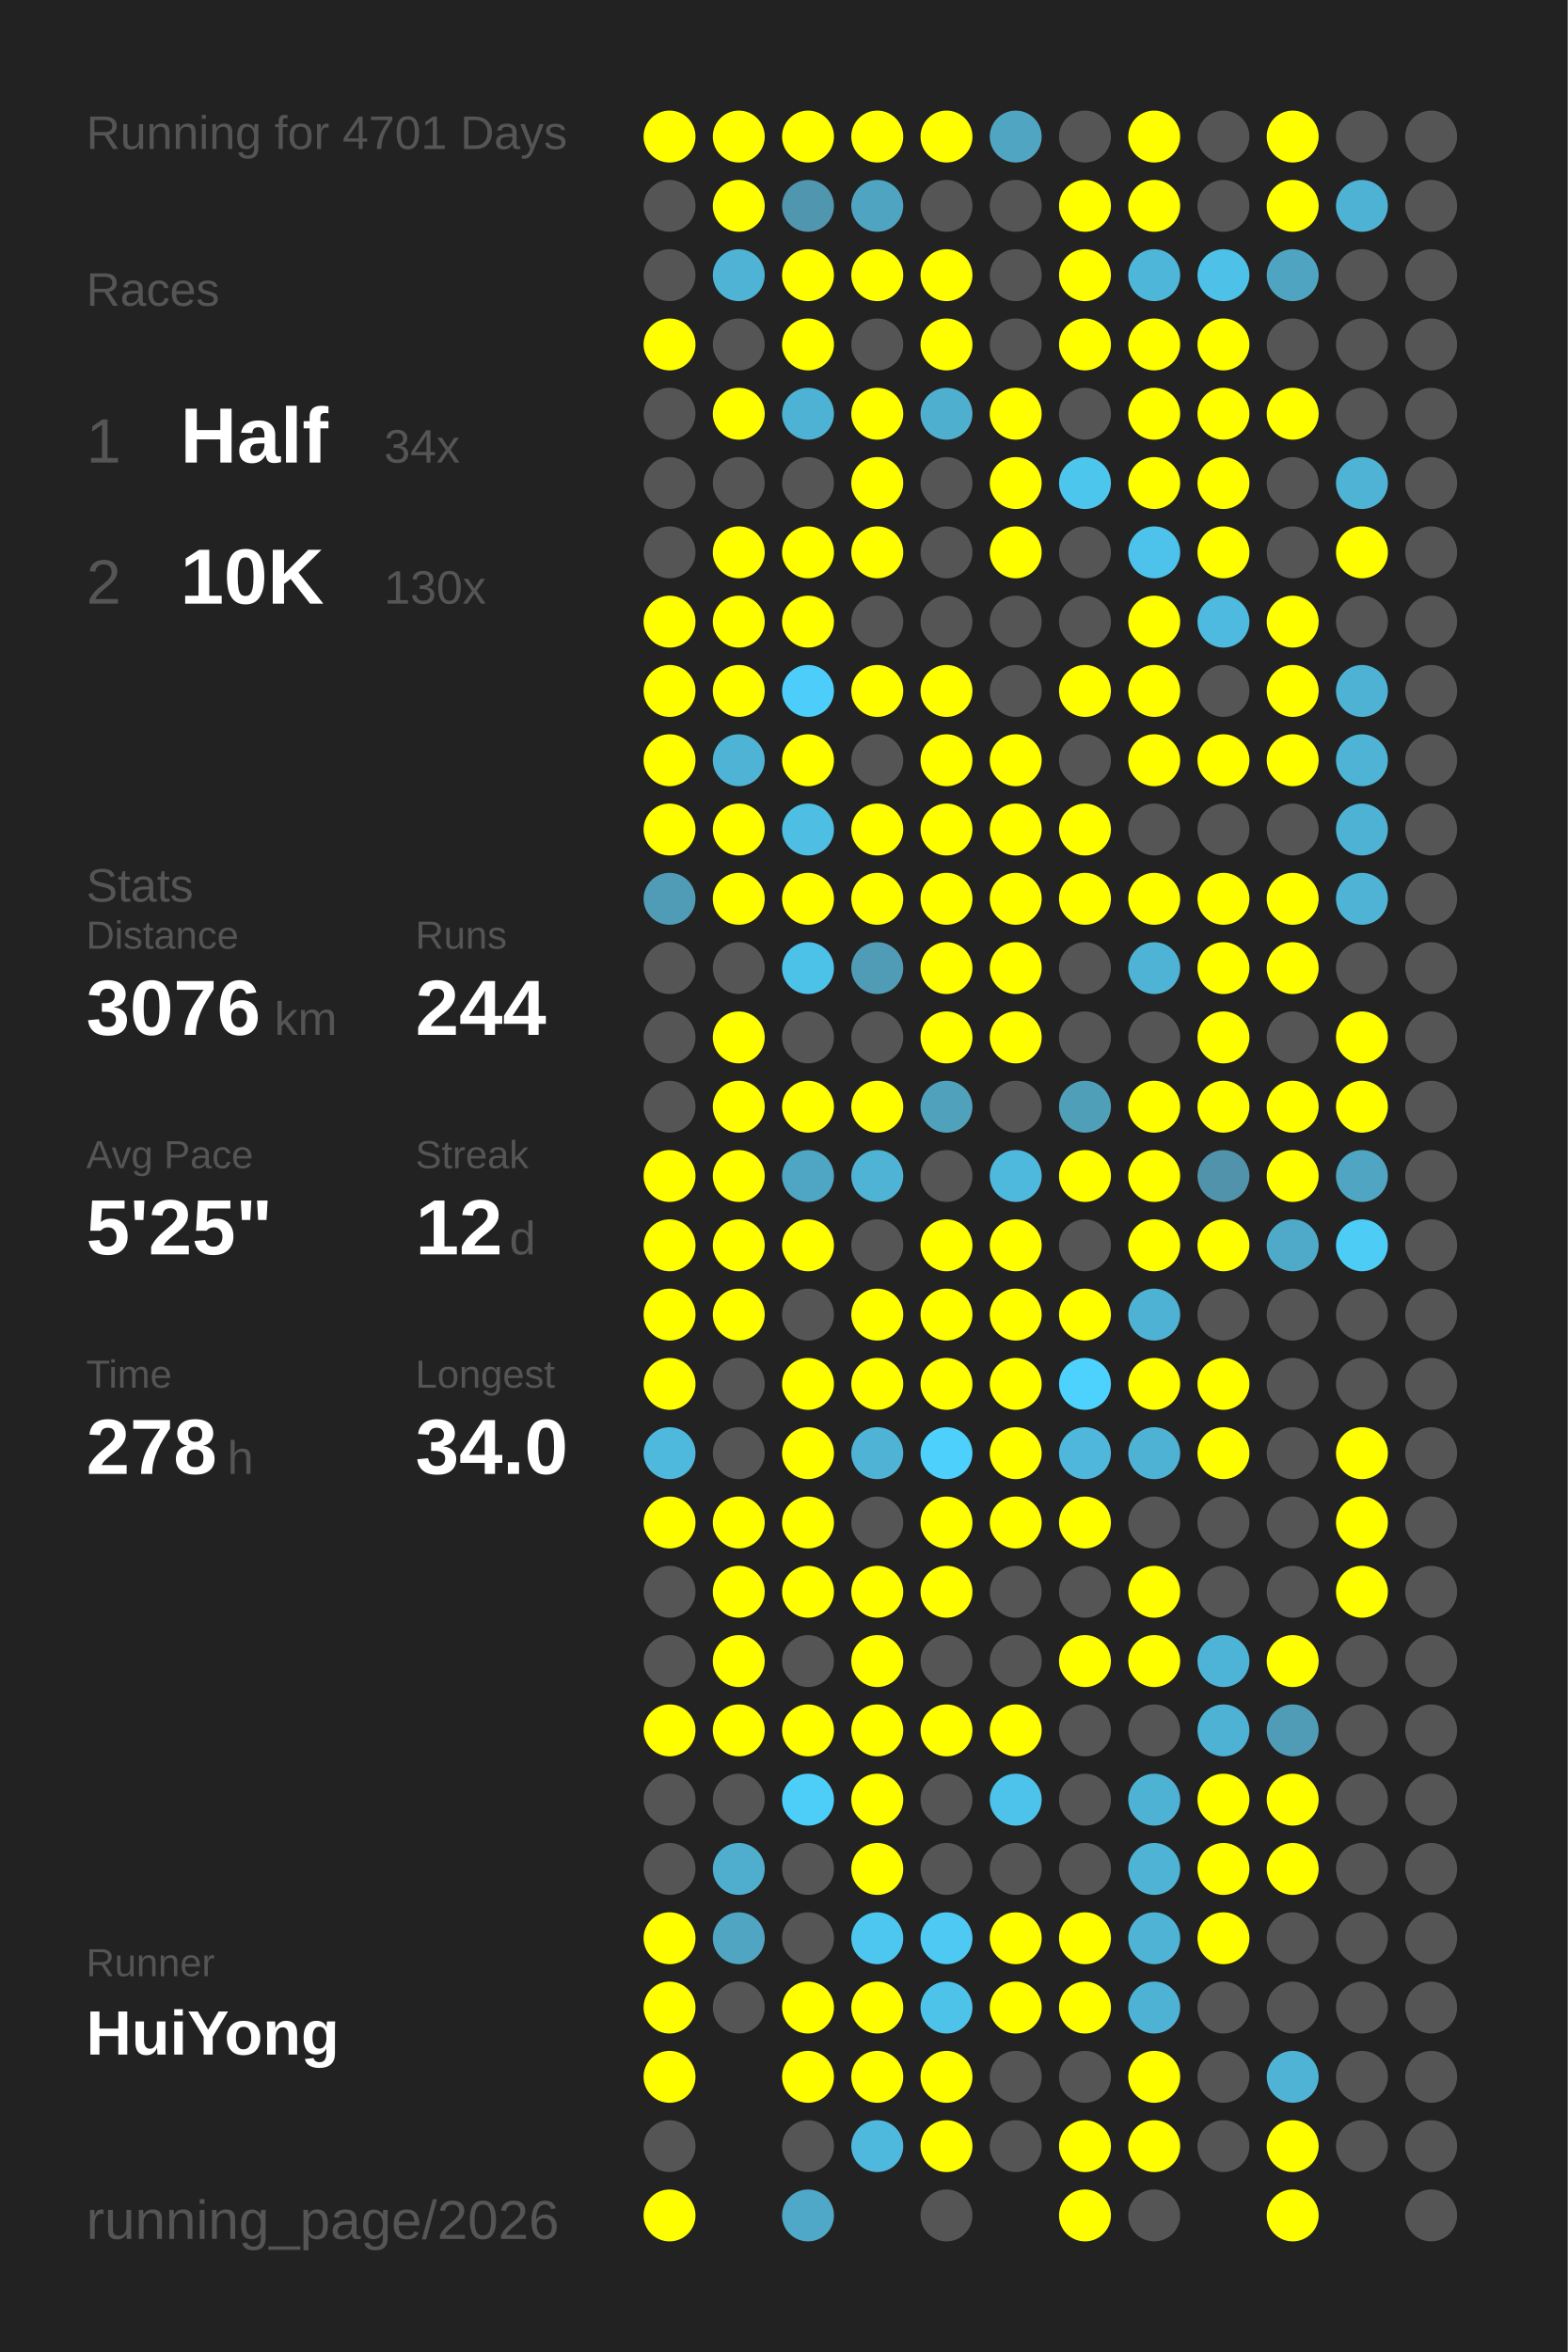
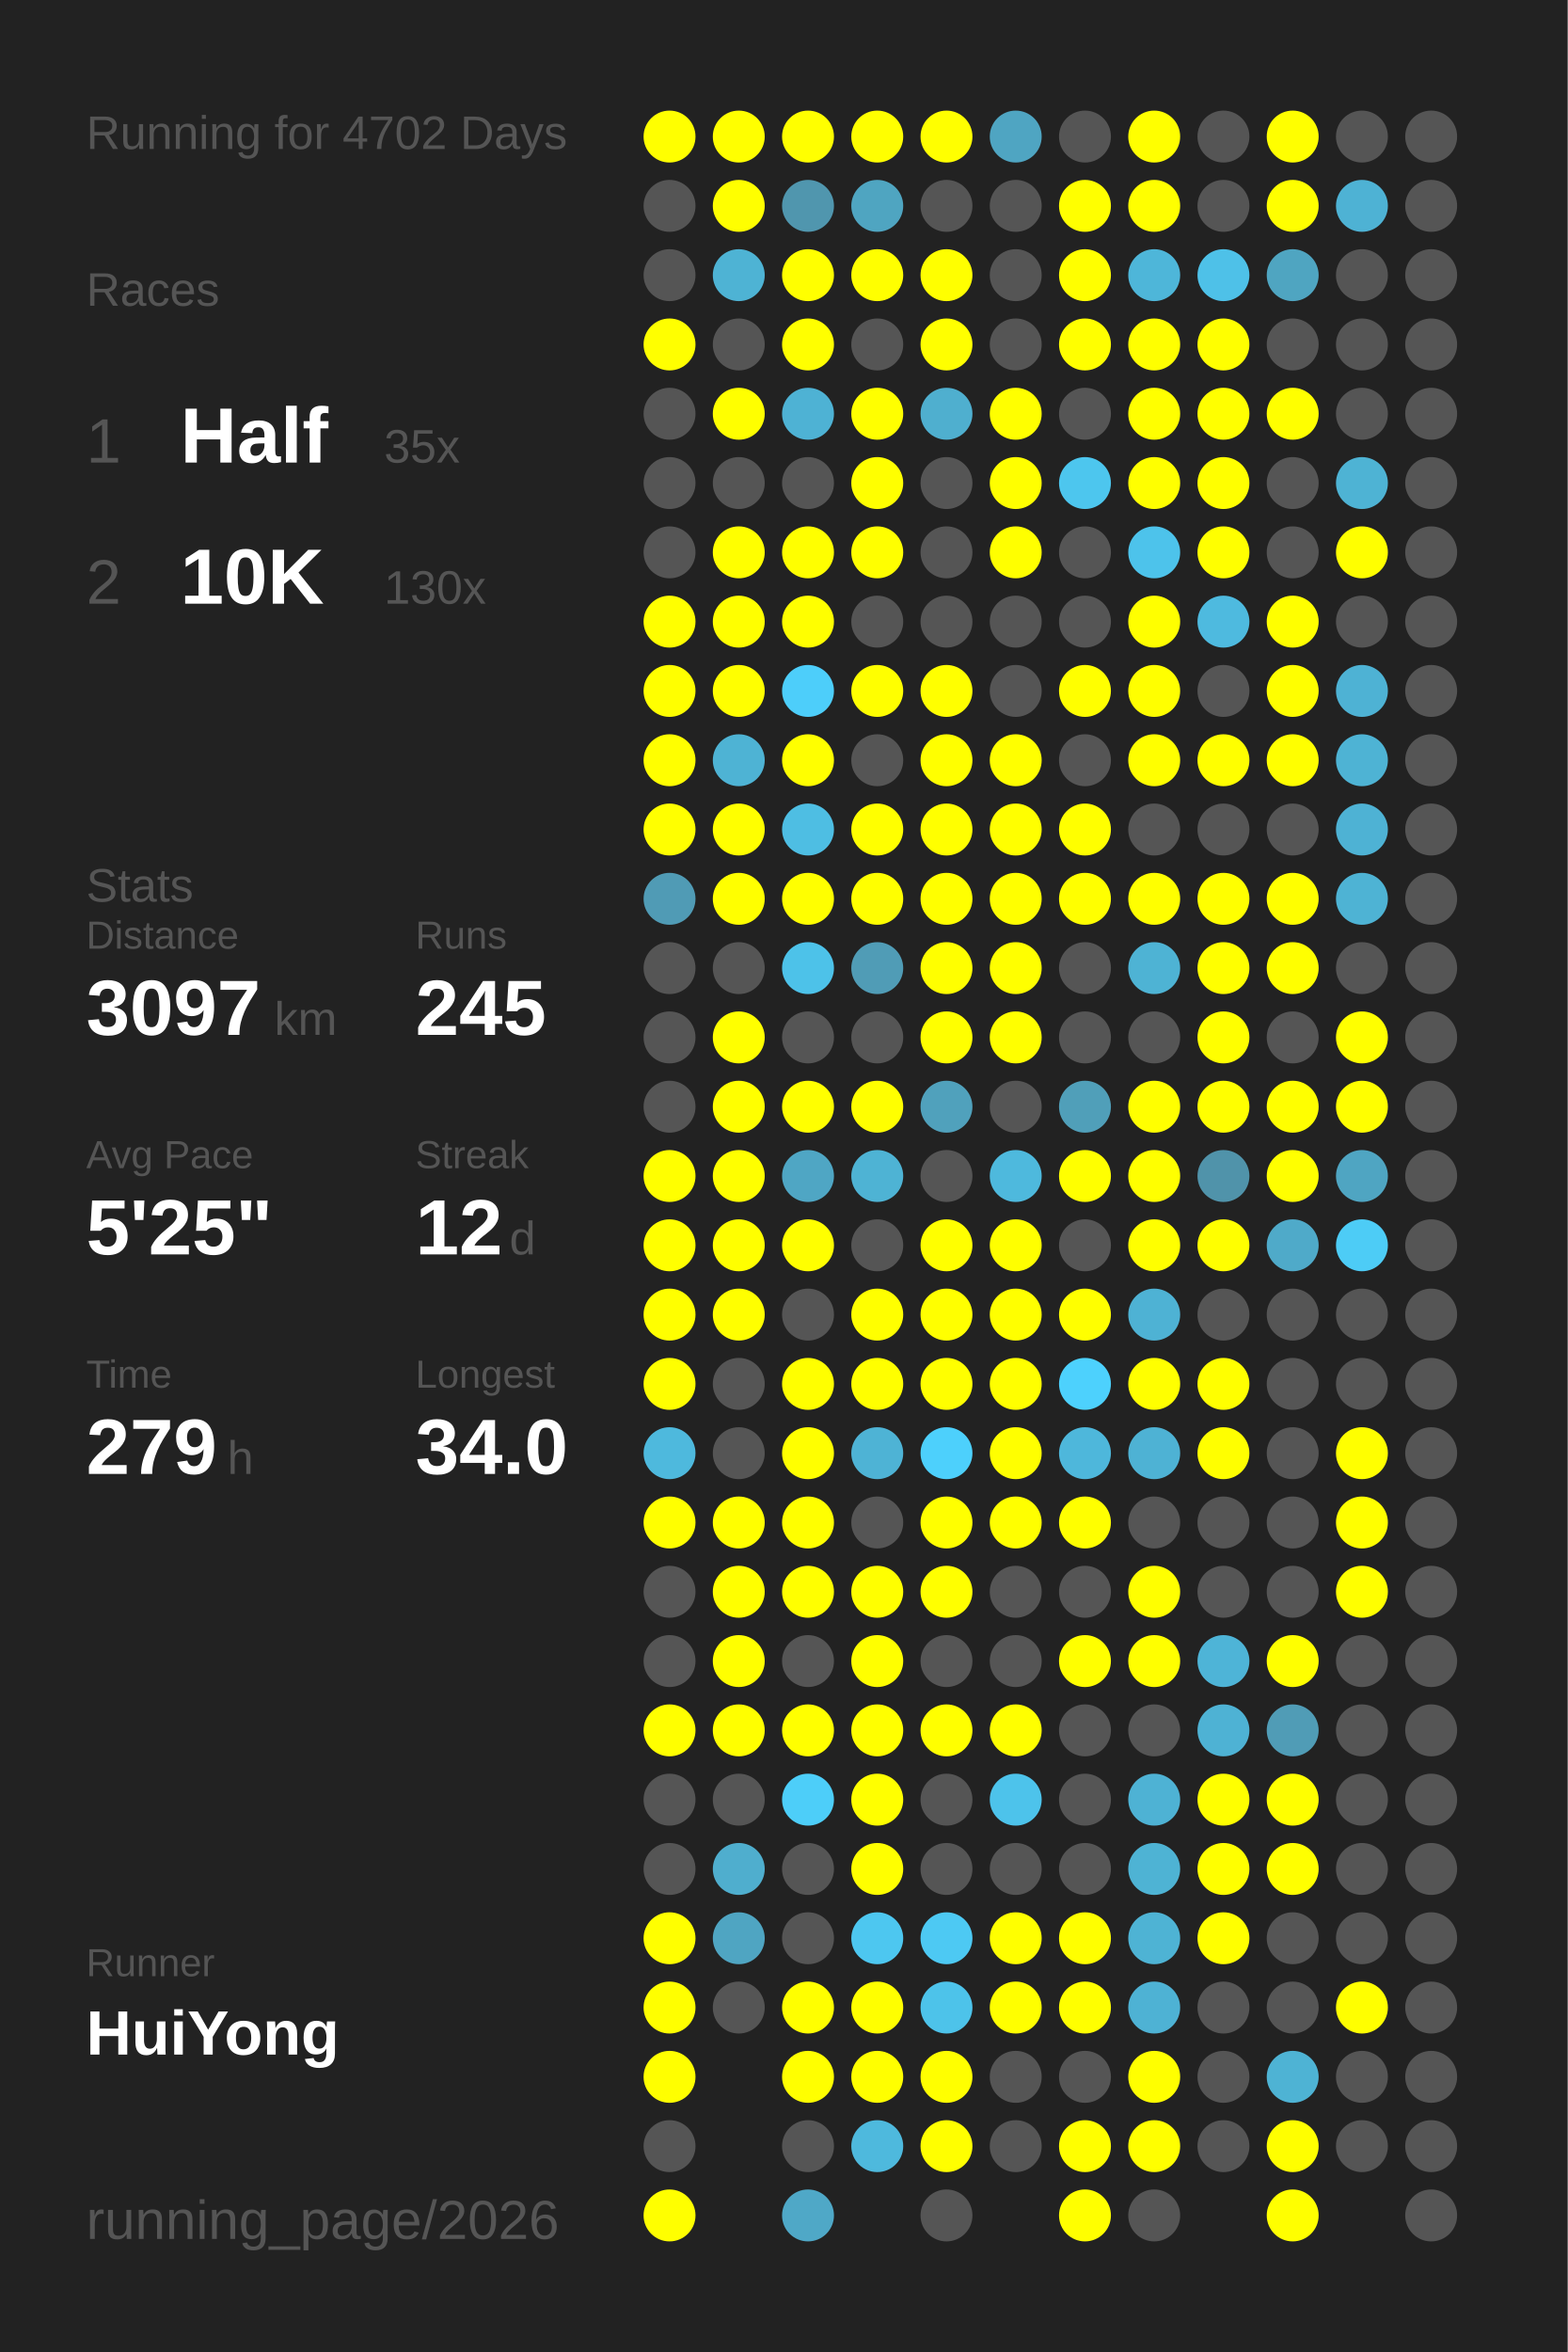
<svg xmlns="http://www.w3.org/2000/svg" baseProfile="full" height="300mm" version="1.1" viewBox="0,0,200,300" width="200mm">
  <defs />
  <rect fill="#222222" height="300" width="200" x="0" y="0" />
-   <text fill="#555555" style="font-size:6px; font-family:Arial;" x="11" y="19">Running for 4701 Days</text>
+   <text fill="#555555" style="font-size:6px; font-family:Arial;" x="11" y="19">Running for 4702 Days</text>
  <text fill="#555555" style="font-size:6px; font-family:Arial;" x="11" y="39">Races</text>
  <text fill="#555555" style="font-size:8px; font-family:Arial;" x="11" y="59">1</text>
  <text fill="#FFFFFF" style="font-size:10px; font-family:Arial; font-weight:bold;" x="23" y="59">Half</text>
-   <text fill="#555555" style="font-size:6px; font-family:Arial;" x="49" y="59">34x</text>
+   <text fill="#555555" style="font-size:6px; font-family:Arial;" x="49" y="59">35x</text>
  <text fill="#555555" style="font-size:8px; font-family:Arial;" x="11" y="77">2</text>
  <text fill="#FFFFFF" style="font-size:10px; font-family:Arial; font-weight:bold;" x="23" y="77">10K</text>
  <text fill="#555555" style="font-size:6px; font-family:Arial;" x="49" y="77">130x</text>
  <text fill="#555555" style="font-size:6px; font-family:Arial;" x="11" y="115">Stats</text>
  <text fill="#555555" style="font-size:5px; font-family:Arial;" x="11" y="121">Distance</text>
-   <text fill="#FFFFFF" style="font-size:10px; font-family:Arial; font-weight:bold;" x="11" y="132">3076</text>
+   <text fill="#FFFFFF" style="font-size:10px; font-family:Arial; font-weight:bold;" x="11" y="132">3097</text>
  <text fill="#555555" style="font-size:6px; font-family:Arial;" x="35" y="132">km</text>
  <text fill="#555555" style="font-size:5px; font-family:Arial;" x="53" y="121">Runs</text>
-   <text fill="#FFFFFF" style="font-size:10px; font-family:Arial; font-weight:bold;" x="53" y="132">244</text>
+   <text fill="#FFFFFF" style="font-size:10px; font-family:Arial; font-weight:bold;" x="53" y="132">245</text>
  <text fill="#555555" style="font-size:5px; font-family:Arial;" x="11" y="149">Avg Pace</text>
  <text fill="#FFFFFF" style="font-size:10px; font-family:Arial; font-weight:bold;" x="11" y="160">5'25"</text>
  <text fill="#555555" style="font-size:5px; font-family:Arial;" x="53" y="149">Streak</text>
  <text fill="#FFFFFF" style="font-size:10px; font-family:Arial; font-weight:bold;" x="53" y="160">12</text>
  <text fill="#555555" style="font-size:6px; font-family:Arial;" x="65" y="160">d</text>
  <text fill="#555555" style="font-size:5px; font-family:Arial;" x="11" y="177">Time</text>
-   <text fill="#FFFFFF" style="font-size:10px; font-family:Arial; font-weight:bold;" x="11" y="188">278</text>
+   <text fill="#FFFFFF" style="font-size:10px; font-family:Arial; font-weight:bold;" x="11" y="188">279</text>
  <text fill="#555555" style="font-size:6px; font-family:Arial;" x="29" y="188">h</text>
  <text fill="#555555" style="font-size:5px; font-family:Arial;" x="53" y="177">Longest</text>
  <text fill="#FFFFFF" style="font-size:10px; font-family:Arial; font-weight:bold;" x="53" y="188">34.0</text>
  <text fill="#555555" style="font-size:5px; font-family:Arial;" x="11" y="252.065">Runner</text>
  <text fill="#FFFFFF" style="font-size:8px; font-family:Arial; font-weight:bold;" x="11" y="262.065">HuiYong</text>
  <text fill="#555555" style="font-size:7px; font-family:Arial;" x="11" y="285.581">running_page/2026</text>
  <circle cx="85.417" cy="17.419" fill="#FFFF00" r="3.312" />
  <circle cx="85.417" cy="26.258" fill="#555555" r="3.312" />
  <circle cx="85.417" cy="35.097" fill="#555555" r="3.312" />
  <circle cx="85.417" cy="43.935" fill="#FFFF00" r="3.312" />
  <circle cx="85.417" cy="52.774" fill="#555555" r="3.312" />
  <circle cx="85.417" cy="61.613" fill="#555555" r="3.312" />
  <circle cx="85.417" cy="70.452" fill="#555555" r="3.312" />
  <circle cx="85.417" cy="79.29" fill="#FFFF00" r="3.312" />
  <circle cx="85.417" cy="88.129" fill="#FFFF00" r="3.312" />
  <circle cx="85.417" cy="96.968" fill="#FFFF00" r="3.312" />
  <circle cx="85.417" cy="105.806" fill="#FFFF00" r="3.312" />
  <circle cx="85.417" cy="114.645" fill="#509bb5" r="3.312" />
  <circle cx="85.417" cy="123.484" fill="#555555" r="3.312" />
  <circle cx="85.417" cy="132.323" fill="#555555" r="3.312" />
  <circle cx="85.417" cy="141.161" fill="#555555" r="3.312" />
  <circle cx="85.417" cy="150" fill="#FFFF00" r="3.312" />
  <circle cx="85.417" cy="158.839" fill="#FFFF00" r="3.312" />
  <circle cx="85.417" cy="167.677" fill="#FFFF00" r="3.312" />
  <circle cx="85.417" cy="176.516" fill="#FFFF00" r="3.312" />
  <circle cx="85.417" cy="185.355" fill="#4eb9dd" r="3.312" />
  <circle cx="85.417" cy="194.194" fill="#FFFF00" r="3.312" />
  <circle cx="85.417" cy="203.032" fill="#555555" r="3.312" />
  <circle cx="85.417" cy="211.871" fill="#555555" r="3.312" />
  <circle cx="85.417" cy="220.71" fill="#FFFF00" r="3.312" />
  <circle cx="85.417" cy="229.548" fill="#555555" r="3.312" />
  <circle cx="85.417" cy="238.387" fill="#555555" r="3.312" />
  <circle cx="85.417" cy="247.226" fill="#FFFF00" r="3.312" />
  <circle cx="85.417" cy="256.065" fill="#FFFF00" r="3.312" />
  <circle cx="85.417" cy="264.903" fill="#FFFF00" r="3.312" />
  <circle cx="85.417" cy="273.742" fill="#555555" r="3.312" />
  <circle cx="85.417" cy="282.581" fill="#FFFF00" r="3.312" />
  <circle cx="94.25" cy="17.419" fill="#FFFF00" r="3.312" />
  <circle cx="94.25" cy="26.258" fill="#FFFF00" r="3.312" />
  <circle cx="94.25" cy="35.097" fill="#4eb3d4" r="3.312" />
  <circle cx="94.25" cy="43.935" fill="#555555" r="3.312" />
  <circle cx="94.25" cy="52.774" fill="#FFFF00" r="3.312" />
  <circle cx="94.25" cy="61.613" fill="#555555" r="3.312" />
  <circle cx="94.25" cy="70.452" fill="#FFFF00" r="3.312" />
  <circle cx="94.25" cy="79.29" fill="#FFFF00" r="3.312" />
  <circle cx="94.25" cy="88.129" fill="#FFFF00" r="3.312" />
  <circle cx="94.25" cy="96.968" fill="#4eb3d4" r="3.312" />
  <circle cx="94.25" cy="105.806" fill="#FFFF00" r="3.312" />
  <circle cx="94.25" cy="114.645" fill="#FFFF00" r="3.312" />
  <circle cx="94.25" cy="123.484" fill="#555555" r="3.312" />
  <circle cx="94.25" cy="132.323" fill="#FFFF00" r="3.312" />
  <circle cx="94.25" cy="141.161" fill="#FFFF00" r="3.312" />
  <circle cx="94.25" cy="150" fill="#FFFF00" r="3.312" />
  <circle cx="94.25" cy="158.839" fill="#FFFF00" r="3.312" />
  <circle cx="94.25" cy="167.677" fill="#FFFF00" r="3.312" />
  <circle cx="94.25" cy="176.516" fill="#555555" r="3.312" />
  <circle cx="94.25" cy="185.355" fill="#555555" r="3.312" />
  <circle cx="94.25" cy="194.194" fill="#FFFF00" r="3.312" />
  <circle cx="94.25" cy="203.032" fill="#FFFF00" r="3.312" />
  <circle cx="94.25" cy="211.871" fill="#FFFF00" r="3.312" />
  <circle cx="94.25" cy="220.71" fill="#FFFF00" r="3.312" />
  <circle cx="94.25" cy="229.548" fill="#555555" r="3.312" />
  <circle cx="94.25" cy="238.387" fill="#4faece" r="3.312" />
  <circle cx="94.25" cy="247.226" fill="#4fa5c2" r="3.312" />
  <circle cx="94.25" cy="256.065" fill="#555555" r="3.312" />
  <circle cx="103.083" cy="17.419" fill="#FFFF00" r="3.312" />
  <circle cx="103.083" cy="26.258" fill="#5096ae" r="3.312" />
  <circle cx="103.083" cy="35.097" fill="#FFFF00" r="3.312" />
  <circle cx="103.083" cy="43.935" fill="#FFFF00" r="3.312" />
  <circle cx="103.083" cy="52.774" fill="#4eb2d4" r="3.312" />
  <circle cx="103.083" cy="61.613" fill="#555555" r="3.312" />
  <circle cx="103.083" cy="70.452" fill="#FFFF00" r="3.312" />
  <circle cx="103.083" cy="79.29" fill="#FFFF00" r="3.312" />
  <circle cx="103.083" cy="88.129" fill="#4dcefa" r="3.312" />
  <circle cx="103.083" cy="96.968" fill="#FFFF00" r="3.312" />
  <circle cx="103.083" cy="105.806" fill="#4ebee3" r="3.312" />
  <circle cx="103.083" cy="114.645" fill="#FFFF00" r="3.312" />
  <circle cx="103.083" cy="123.484" fill="#4dc2e9" r="3.312" />
  <circle cx="103.083" cy="132.323" fill="#555555" r="3.312" />
  <circle cx="103.083" cy="141.161" fill="#FFFF00" r="3.312" />
  <circle cx="103.083" cy="150" fill="#4fa6c4" r="3.312" />
  <circle cx="103.083" cy="158.839" fill="#FFFF00" r="3.312" />
  <circle cx="103.083" cy="167.677" fill="#555555" r="3.312" />
  <circle cx="103.083" cy="176.516" fill="#FFFF00" r="3.312" />
  <circle cx="103.083" cy="185.355" fill="#FFFF00" r="3.312" />
  <circle cx="103.083" cy="194.194" fill="#FFFF00" r="3.312" />
  <circle cx="103.083" cy="203.032" fill="#FFFF00" r="3.312" />
  <circle cx="103.083" cy="211.871" fill="#555555" r="3.312" />
  <circle cx="103.083" cy="220.71" fill="#FFFF00" r="3.312" />
  <circle cx="103.083" cy="229.548" fill="#4dcef9" r="3.312" />
  <circle cx="103.083" cy="238.387" fill="#555555" r="3.312" />
  <circle cx="103.083" cy="247.226" fill="#555555" r="3.312" />
  <circle cx="103.083" cy="256.065" fill="#FFFF00" r="3.312" />
  <circle cx="103.083" cy="264.903" fill="#FFFF00" r="3.312" />
  <circle cx="103.083" cy="273.742" fill="#555555" r="3.312" />
  <circle cx="103.083" cy="282.581" fill="#4fa8c7" r="3.312" />
  <circle cx="111.917" cy="17.419" fill="#FFFF00" r="3.312" />
  <circle cx="111.917" cy="26.258" fill="#4fa5c1" r="3.312" />
  <circle cx="111.917" cy="35.097" fill="#FFFF00" r="3.312" />
  <circle cx="111.917" cy="43.935" fill="#555555" r="3.312" />
  <circle cx="111.917" cy="52.774" fill="#FFFF00" r="3.312" />
  <circle cx="111.917" cy="61.613" fill="#FFFF00" r="3.312" />
  <circle cx="111.917" cy="70.452" fill="#FFFF00" r="3.312" />
  <circle cx="111.917" cy="79.29" fill="#555555" r="3.312" />
  <circle cx="111.917" cy="88.129" fill="#FFFF00" r="3.312" />
  <circle cx="111.917" cy="96.968" fill="#555555" r="3.312" />
  <circle cx="111.917" cy="105.806" fill="#FFFF00" r="3.312" />
  <circle cx="111.917" cy="114.645" fill="#FFFF00" r="3.312" />
  <circle cx="111.917" cy="123.484" fill="#509cb6" r="3.312" />
  <circle cx="111.917" cy="132.323" fill="#555555" r="3.312" />
  <circle cx="111.917" cy="141.161" fill="#FFFF00" r="3.312" />
  <circle cx="111.917" cy="150" fill="#4eb3d4" r="3.312" />
  <circle cx="111.917" cy="158.839" fill="#555555" r="3.312" />
  <circle cx="111.917" cy="167.677" fill="#FFFF00" r="3.312" />
  <circle cx="111.917" cy="176.516" fill="#FFFF00" r="3.312" />
  <circle cx="111.917" cy="185.355" fill="#4eb3d5" r="3.312" />
  <circle cx="111.917" cy="194.194" fill="#555555" r="3.312" />
  <circle cx="111.917" cy="203.032" fill="#FFFF00" r="3.312" />
  <circle cx="111.917" cy="211.871" fill="#FFFF00" r="3.312" />
  <circle cx="111.917" cy="220.71" fill="#FFFF00" r="3.312" />
  <circle cx="111.917" cy="229.548" fill="#FFFF00" r="3.312" />
  <circle cx="111.917" cy="238.387" fill="#FFFF00" r="3.312" />
  <circle cx="111.917" cy="247.226" fill="#4dc7f0" r="3.312" />
  <circle cx="111.917" cy="256.065" fill="#FFFF00" r="3.312" />
  <circle cx="111.917" cy="264.903" fill="#FFFF00" r="3.312" />
  <circle cx="111.917" cy="273.742" fill="#4eb9dd" r="3.312" />
  <circle cx="120.75" cy="17.419" fill="#FFFF00" r="3.312" />
  <circle cx="120.75" cy="26.258" fill="#555555" r="3.312" />
  <circle cx="120.75" cy="35.097" fill="#FFFF00" r="3.312" />
  <circle cx="120.75" cy="43.935" fill="#FFFF00" r="3.312" />
  <circle cx="120.75" cy="52.774" fill="#4fafcf" r="3.312" />
  <circle cx="120.75" cy="61.613" fill="#555555" r="3.312" />
  <circle cx="120.75" cy="70.452" fill="#555555" r="3.312" />
  <circle cx="120.75" cy="79.29" fill="#555555" r="3.312" />
  <circle cx="120.75" cy="88.129" fill="#FFFF00" r="3.312" />
  <circle cx="120.75" cy="96.968" fill="#FFFF00" r="3.312" />
  <circle cx="120.75" cy="105.806" fill="#FFFF00" r="3.312" />
  <circle cx="120.75" cy="114.645" fill="#FFFF00" r="3.312" />
  <circle cx="120.75" cy="123.484" fill="#FFFF00" r="3.312" />
  <circle cx="120.75" cy="132.323" fill="#FFFF00" r="3.312" />
  <circle cx="120.75" cy="141.161" fill="#50a1bc" r="3.312" />
  <circle cx="120.75" cy="150" fill="#555555" r="3.312" />
  <circle cx="120.75" cy="158.839" fill="#FFFF00" r="3.312" />
  <circle cx="120.75" cy="167.677" fill="#FFFF00" r="3.312" />
  <circle cx="120.75" cy="176.516" fill="#FFFF00" r="3.312" />
  <circle cx="120.75" cy="185.355" fill="#4dd0fc" r="3.312" />
  <circle cx="120.75" cy="194.194" fill="#FFFF00" r="3.312" />
  <circle cx="120.75" cy="203.032" fill="#FFFF00" r="3.312" />
  <circle cx="120.75" cy="211.871" fill="#555555" r="3.312" />
  <circle cx="120.75" cy="220.71" fill="#FFFF00" r="3.312" />
  <circle cx="120.75" cy="229.548" fill="#555555" r="3.312" />
  <circle cx="120.75" cy="238.387" fill="#555555" r="3.312" />
  <circle cx="120.75" cy="247.226" fill="#4dc9f3" r="3.312" />
  <circle cx="120.75" cy="256.065" fill="#4dc3ea" r="3.312" />
  <circle cx="120.75" cy="264.903" fill="#FFFF00" r="3.312" />
  <circle cx="120.75" cy="273.742" fill="#FFFF00" r="3.312" />
  <circle cx="120.75" cy="282.581" fill="#555555" r="3.312" />
  <circle cx="129.583" cy="17.419" fill="#4fa5c2" r="3.312" />
  <circle cx="129.583" cy="26.258" fill="#555555" r="3.312" />
  <circle cx="129.583" cy="35.097" fill="#555555" r="3.312" />
  <circle cx="129.583" cy="43.935" fill="#555555" r="3.312" />
  <circle cx="129.583" cy="52.774" fill="#FFFF00" r="3.312" />
  <circle cx="129.583" cy="61.613" fill="#FFFF00" r="3.312" />
  <circle cx="129.583" cy="70.452" fill="#FFFF00" r="3.312" />
  <circle cx="129.583" cy="79.29" fill="#555555" r="3.312" />
  <circle cx="129.583" cy="88.129" fill="#555555" r="3.312" />
  <circle cx="129.583" cy="96.968" fill="#FFFF00" r="3.312" />
  <circle cx="129.583" cy="105.806" fill="#FFFF00" r="3.312" />
  <circle cx="129.583" cy="114.645" fill="#FFFF00" r="3.312" />
  <circle cx="129.583" cy="123.484" fill="#FFFF00" r="3.312" />
  <circle cx="129.583" cy="132.323" fill="#FFFF00" r="3.312" />
  <circle cx="129.583" cy="141.161" fill="#555555" r="3.312" />
  <circle cx="129.583" cy="150" fill="#4eb9dd" r="3.312" />
  <circle cx="129.583" cy="158.839" fill="#FFFF00" r="3.312" />
  <circle cx="129.583" cy="167.677" fill="#FFFF00" r="3.312" />
  <circle cx="129.583" cy="176.516" fill="#FFFF00" r="3.312" />
  <circle cx="129.583" cy="185.355" fill="#FFFF00" r="3.312" />
  <circle cx="129.583" cy="194.194" fill="#FFFF00" r="3.312" />
  <circle cx="129.583" cy="203.032" fill="#555555" r="3.312" />
  <circle cx="129.583" cy="211.871" fill="#555555" r="3.312" />
  <circle cx="129.583" cy="220.71" fill="#FFFF00" r="3.312" />
  <circle cx="129.583" cy="229.548" fill="#4dc3eb" r="3.312" />
  <circle cx="129.583" cy="238.387" fill="#555555" r="3.312" />
  <circle cx="129.583" cy="247.226" fill="#FFFF00" r="3.312" />
  <circle cx="129.583" cy="256.065" fill="#FFFF00" r="3.312" />
  <circle cx="129.583" cy="264.903" fill="#555555" r="3.312" />
  <circle cx="129.583" cy="273.742" fill="#555555" r="3.312" />
  <circle cx="138.417" cy="17.419" fill="#555555" r="3.312" />
  <circle cx="138.417" cy="26.258" fill="#FFFF00" r="3.312" />
  <circle cx="138.417" cy="35.097" fill="#FFFF00" r="3.312" />
  <circle cx="138.417" cy="43.935" fill="#FFFF00" r="3.312" />
  <circle cx="138.417" cy="52.774" fill="#555555" r="3.312" />
  <circle cx="138.417" cy="61.613" fill="#4dc6ee" r="3.312" />
  <circle cx="138.417" cy="70.452" fill="#555555" r="3.312" />
  <circle cx="138.417" cy="79.29" fill="#555555" r="3.312" />
  <circle cx="138.417" cy="88.129" fill="#FFFF00" r="3.312" />
  <circle cx="138.417" cy="96.968" fill="#555555" r="3.312" />
  <circle cx="138.417" cy="105.806" fill="#FFFF00" r="3.312" />
  <circle cx="138.417" cy="114.645" fill="#FFFF00" r="3.312" />
  <circle cx="138.417" cy="123.484" fill="#555555" r="3.312" />
  <circle cx="138.417" cy="132.323" fill="#555555" r="3.312" />
  <circle cx="138.417" cy="141.161" fill="#509fb9" r="3.312" />
  <circle cx="138.417" cy="150" fill="#FFFF00" r="3.312" />
  <circle cx="138.417" cy="158.839" fill="#555555" r="3.312" />
  <circle cx="138.417" cy="167.677" fill="#FFFF00" r="3.312" />
  <circle cx="138.417" cy="176.516" fill="#4dd1fd" r="3.312" />
  <circle cx="138.417" cy="185.355" fill="#4eb7db" r="3.312" />
  <circle cx="138.417" cy="194.194" fill="#FFFF00" r="3.312" />
  <circle cx="138.417" cy="203.032" fill="#555555" r="3.312" />
  <circle cx="138.417" cy="211.871" fill="#FFFF00" r="3.312" />
  <circle cx="138.417" cy="220.71" fill="#555555" r="3.312" />
  <circle cx="138.417" cy="229.548" fill="#555555" r="3.312" />
  <circle cx="138.417" cy="238.387" fill="#555555" r="3.312" />
  <circle cx="138.417" cy="247.226" fill="#FFFF00" r="3.312" />
  <circle cx="138.417" cy="256.065" fill="#FFFF00" r="3.312" />
  <circle cx="138.417" cy="264.903" fill="#555555" r="3.312" />
  <circle cx="138.417" cy="273.742" fill="#FFFF00" r="3.312" />
  <circle cx="138.417" cy="282.581" fill="#FFFF00" r="3.312" />
  <circle cx="147.25" cy="17.419" fill="#FFFF00" r="3.312" />
  <circle cx="147.25" cy="26.258" fill="#FFFF00" r="3.312" />
  <circle cx="147.25" cy="35.097" fill="#4eb6d9" r="3.312" />
  <circle cx="147.25" cy="43.935" fill="#FFFF00" r="3.312" />
  <circle cx="147.25" cy="52.774" fill="#FFFF00" r="3.312" />
  <circle cx="147.25" cy="61.613" fill="#FFFF00" r="3.312" />
  <circle cx="147.25" cy="70.452" fill="#4dc3eb" r="3.312" />
  <circle cx="147.25" cy="79.29" fill="#FFFF00" r="3.312" />
  <circle cx="147.25" cy="88.129" fill="#FFFF00" r="3.312" />
  <circle cx="147.25" cy="96.968" fill="#FFFF00" r="3.312" />
  <circle cx="147.25" cy="105.806" fill="#555555" r="3.312" />
  <circle cx="147.25" cy="114.645" fill="#FFFF00" r="3.312" />
  <circle cx="147.25" cy="123.484" fill="#4eb3d4" r="3.312" />
  <circle cx="147.25" cy="132.323" fill="#555555" r="3.312" />
  <circle cx="147.25" cy="141.161" fill="#FFFF00" r="3.312" />
  <circle cx="147.25" cy="150" fill="#FFFF00" r="3.312" />
  <circle cx="147.25" cy="158.839" fill="#FFFF00" r="3.312" />
  <circle cx="147.25" cy="167.677" fill="#4eb2d4" r="3.312" />
  <circle cx="147.25" cy="176.516" fill="#FFFF00" r="3.312" />
  <circle cx="147.25" cy="185.355" fill="#4eb2d4" r="3.312" />
  <circle cx="147.25" cy="194.194" fill="#555555" r="3.312" />
  <circle cx="147.25" cy="203.032" fill="#FFFF00" r="3.312" />
  <circle cx="147.25" cy="211.871" fill="#FFFF00" r="3.312" />
  <circle cx="147.25" cy="220.71" fill="#555555" r="3.312" />
  <circle cx="147.25" cy="229.548" fill="#4eb2d4" r="3.312" />
  <circle cx="147.25" cy="238.387" fill="#4eb3d4" r="3.312" />
  <circle cx="147.25" cy="247.226" fill="#4eb3d4" r="3.312" />
  <circle cx="147.25" cy="256.065" fill="#4eb2d4" r="3.312" />
  <circle cx="147.25" cy="264.903" fill="#FFFF00" r="3.312" />
  <circle cx="147.25" cy="273.742" fill="#FFFF00" r="3.312" />
  <circle cx="147.25" cy="282.581" fill="#555555" r="3.312" />
  <circle cx="156.083" cy="17.419" fill="#555555" r="3.312" />
  <circle cx="156.083" cy="26.258" fill="#555555" r="3.312" />
  <circle cx="156.083" cy="35.097" fill="#4ec1e8" r="3.312" />
  <circle cx="156.083" cy="43.935" fill="#FFFF00" r="3.312" />
  <circle cx="156.083" cy="52.774" fill="#FFFF00" r="3.312" />
  <circle cx="156.083" cy="61.613" fill="#FFFF00" r="3.312" />
  <circle cx="156.083" cy="70.452" fill="#FFFF00" r="3.312" />
  <circle cx="156.083" cy="79.29" fill="#4ebadf" r="3.312" />
  <circle cx="156.083" cy="88.129" fill="#555555" r="3.312" />
  <circle cx="156.083" cy="96.968" fill="#FFFF00" r="3.312" />
  <circle cx="156.083" cy="105.806" fill="#555555" r="3.312" />
  <circle cx="156.083" cy="114.645" fill="#FFFF00" r="3.312" />
  <circle cx="156.083" cy="123.484" fill="#FFFF00" r="3.312" />
  <circle cx="156.083" cy="132.323" fill="#FFFF00" r="3.312" />
  <circle cx="156.083" cy="141.161" fill="#FFFF00" r="3.312" />
  <circle cx="156.083" cy="150" fill="#5093aa" r="3.312" />
  <circle cx="156.083" cy="158.839" fill="#FFFF00" r="3.312" />
  <circle cx="156.083" cy="167.677" fill="#555555" r="3.312" />
  <circle cx="156.083" cy="176.516" fill="#FFFF00" r="3.312" />
  <circle cx="156.083" cy="185.355" fill="#FFFF00" r="3.312" />
  <circle cx="156.083" cy="194.194" fill="#555555" r="3.312" />
  <circle cx="156.083" cy="203.032" fill="#555555" r="3.312" />
  <circle cx="156.083" cy="211.871" fill="#4eb4d7" r="3.312" />
  <circle cx="156.083" cy="220.71" fill="#4eb2d4" r="3.312" />
  <circle cx="156.083" cy="229.548" fill="#FFFF00" r="3.312" />
  <circle cx="156.083" cy="238.387" fill="#FFFF00" r="3.312" />
  <circle cx="156.083" cy="247.226" fill="#FFFF00" r="3.312" />
  <circle cx="156.083" cy="256.065" fill="#555555" r="3.312" />
  <circle cx="156.083" cy="264.903" fill="#555555" r="3.312" />
  <circle cx="156.083" cy="273.742" fill="#555555" r="3.312" />
  <circle cx="164.917" cy="17.419" fill="#FFFF00" r="3.312" />
  <circle cx="164.917" cy="26.258" fill="#FFFF00" r="3.312" />
  <circle cx="164.917" cy="35.097" fill="#4fa5c1" r="3.312" />
  <circle cx="164.917" cy="43.935" fill="#555555" r="3.312" />
  <circle cx="164.917" cy="52.774" fill="#FFFF00" r="3.312" />
  <circle cx="164.917" cy="61.613" fill="#555555" r="3.312" />
  <circle cx="164.917" cy="70.452" fill="#555555" r="3.312" />
  <circle cx="164.917" cy="79.29" fill="#FFFF00" r="3.312" />
  <circle cx="164.917" cy="88.129" fill="#FFFF00" r="3.312" />
  <circle cx="164.917" cy="96.968" fill="#FFFF00" r="3.312" />
  <circle cx="164.917" cy="105.806" fill="#555555" r="3.312" />
  <circle cx="164.917" cy="114.645" fill="#FFFF00" r="3.312" />
  <circle cx="164.917" cy="123.484" fill="#FFFF00" r="3.312" />
  <circle cx="164.917" cy="132.323" fill="#555555" r="3.312" />
  <circle cx="164.917" cy="141.161" fill="#FFFF00" r="3.312" />
  <circle cx="164.917" cy="150" fill="#FFFF00" r="3.312" />
  <circle cx="164.917" cy="158.839" fill="#4faac9" r="3.312" />
  <circle cx="164.917" cy="167.677" fill="#555555" r="3.312" />
  <circle cx="164.917" cy="176.516" fill="#555555" r="3.312" />
  <circle cx="164.917" cy="185.355" fill="#555555" r="3.312" />
  <circle cx="164.917" cy="194.194" fill="#555555" r="3.312" />
  <circle cx="164.917" cy="203.032" fill="#555555" r="3.312" />
  <circle cx="164.917" cy="211.871" fill="#FFFF00" r="3.312" />
  <circle cx="164.917" cy="220.71" fill="#509cb6" r="3.312" />
  <circle cx="164.917" cy="229.548" fill="#FFFF00" r="3.312" />
  <circle cx="164.917" cy="238.387" fill="#FFFF00" r="3.312" />
  <circle cx="164.917" cy="247.226" fill="#555555" r="3.312" />
  <circle cx="164.917" cy="256.065" fill="#555555" r="3.312" />
  <circle cx="164.917" cy="264.903" fill="#4eb3d4" r="3.312" />
  <circle cx="164.917" cy="273.742" fill="#FFFF00" r="3.312" />
  <circle cx="164.917" cy="282.581" fill="#FFFF00" r="3.312" />
  <circle cx="173.75" cy="17.419" fill="#555555" r="3.312" />
  <circle cx="173.75" cy="26.258" fill="#4eb2d4" r="3.312" />
  <circle cx="173.75" cy="35.097" fill="#555555" r="3.312" />
  <circle cx="173.75" cy="43.935" fill="#555555" r="3.312" />
  <circle cx="173.75" cy="52.774" fill="#555555" r="3.312" />
  <circle cx="173.75" cy="61.613" fill="#4eb3d4" r="3.312" />
  <circle cx="173.75" cy="70.452" fill="#FFFF00" r="3.312" />
  <circle cx="173.75" cy="79.29" fill="#555555" r="3.312" />
  <circle cx="173.75" cy="88.129" fill="#4eb2d4" r="3.312" />
  <circle cx="173.75" cy="96.968" fill="#4eb3d4" r="3.312" />
  <circle cx="173.75" cy="105.806" fill="#4eb2d4" r="3.312" />
  <circle cx="173.75" cy="114.645" fill="#4eb3d4" r="3.312" />
  <circle cx="173.75" cy="123.484" fill="#555555" r="3.312" />
  <circle cx="173.75" cy="132.323" fill="#FFFF00" r="3.312" />
  <circle cx="173.75" cy="141.161" fill="#FFFF00" r="3.312" />
  <circle cx="173.75" cy="150" fill="#4fa5c2" r="3.312" />
  <circle cx="173.75" cy="158.839" fill="#4dccf6" r="3.312" />
  <circle cx="173.75" cy="167.677" fill="#555555" r="3.312" />
  <circle cx="173.75" cy="176.516" fill="#555555" r="3.312" />
  <circle cx="173.75" cy="185.355" fill="#FFFF00" r="3.312" />
  <circle cx="173.75" cy="194.194" fill="#FFFF00" r="3.312" />
  <circle cx="173.75" cy="203.032" fill="#FFFF00" r="3.312" />
  <circle cx="173.75" cy="211.871" fill="#555555" r="3.312" />
  <circle cx="173.75" cy="220.71" fill="#555555" r="3.312" />
  <circle cx="173.75" cy="229.548" fill="#555555" r="3.312" />
  <circle cx="173.75" cy="238.387" fill="#555555" r="3.312" />
  <circle cx="173.75" cy="247.226" fill="#555555" r="3.312" />
-   <circle cx="173.75" cy="256.065" fill="#555555" r="3.312" />
+   <circle cx="173.75" cy="256.065" fill="#FFFF00" r="3.312" />
  <circle cx="173.75" cy="264.903" fill="#555555" r="3.312" />
  <circle cx="173.75" cy="273.742" fill="#555555" r="3.312" />
  <circle cx="182.583" cy="17.419" fill="#555555" r="3.312" />
  <circle cx="182.583" cy="26.258" fill="#555555" r="3.312" />
  <circle cx="182.583" cy="35.097" fill="#555555" r="3.312" />
  <circle cx="182.583" cy="43.935" fill="#555555" r="3.312" />
  <circle cx="182.583" cy="52.774" fill="#555555" r="3.312" />
  <circle cx="182.583" cy="61.613" fill="#555555" r="3.312" />
  <circle cx="182.583" cy="70.452" fill="#555555" r="3.312" />
  <circle cx="182.583" cy="79.29" fill="#555555" r="3.312" />
  <circle cx="182.583" cy="88.129" fill="#555555" r="3.312" />
  <circle cx="182.583" cy="96.968" fill="#555555" r="3.312" />
  <circle cx="182.583" cy="105.806" fill="#555555" r="3.312" />
  <circle cx="182.583" cy="114.645" fill="#555555" r="3.312" />
  <circle cx="182.583" cy="123.484" fill="#555555" r="3.312" />
  <circle cx="182.583" cy="132.323" fill="#555555" r="3.312" />
  <circle cx="182.583" cy="141.161" fill="#555555" r="3.312" />
  <circle cx="182.583" cy="150" fill="#555555" r="3.312" />
  <circle cx="182.583" cy="158.839" fill="#555555" r="3.312" />
  <circle cx="182.583" cy="167.677" fill="#555555" r="3.312" />
  <circle cx="182.583" cy="176.516" fill="#555555" r="3.312" />
  <circle cx="182.583" cy="185.355" fill="#555555" r="3.312" />
  <circle cx="182.583" cy="194.194" fill="#555555" r="3.312" />
  <circle cx="182.583" cy="203.032" fill="#555555" r="3.312" />
  <circle cx="182.583" cy="211.871" fill="#555555" r="3.312" />
  <circle cx="182.583" cy="220.71" fill="#555555" r="3.312" />
  <circle cx="182.583" cy="229.548" fill="#555555" r="3.312" />
  <circle cx="182.583" cy="238.387" fill="#555555" r="3.312" />
  <circle cx="182.583" cy="247.226" fill="#555555" r="3.312" />
  <circle cx="182.583" cy="256.065" fill="#555555" r="3.312" />
  <circle cx="182.583" cy="264.903" fill="#555555" r="3.312" />
  <circle cx="182.583" cy="273.742" fill="#555555" r="3.312" />
  <circle cx="182.583" cy="282.581" fill="#555555" r="3.312" />
</svg>
